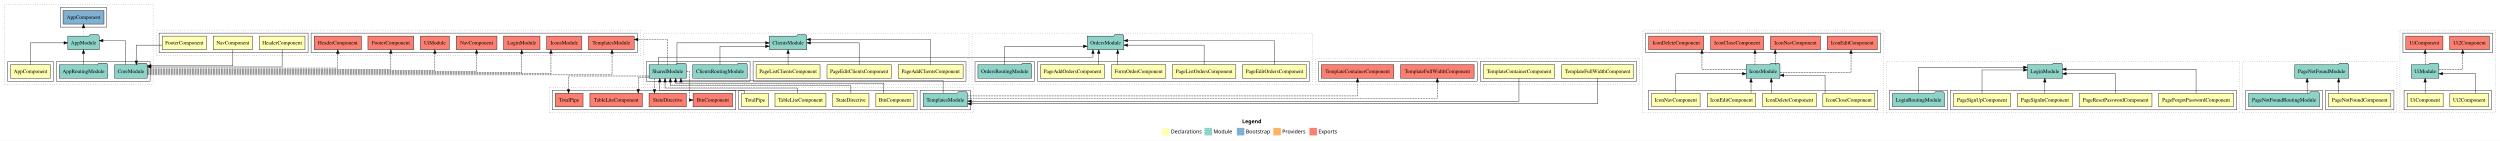
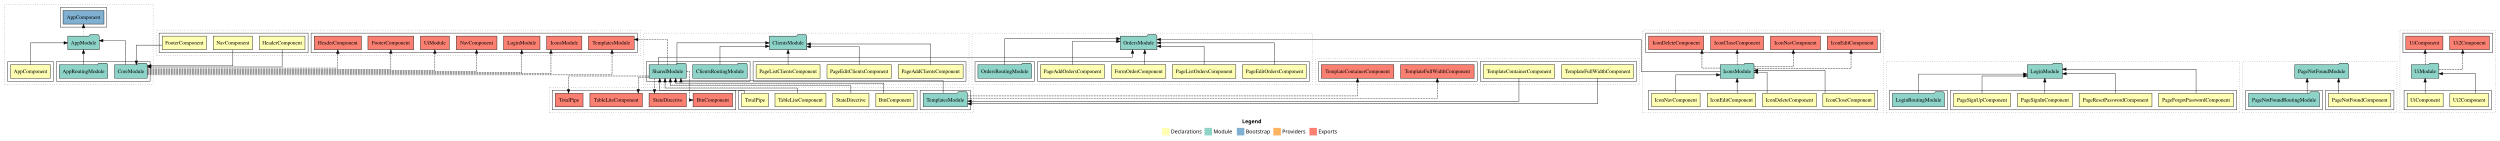
<svg xmlns="http://www.w3.org/2000/svg" width="6646pt" height="374pt" viewBox="0.00 0.00 6646.00 374.00">
  <g id="graph0" class="graph" transform="scale(1 1) rotate(0) translate(4 370)">
    <polygon fill="white" stroke="transparent" points="-4,4 -4,-370 6642,-370 6642,4 -4,4" />
    <text text-anchor="start" x="3298.01" y="-42.4" font-family="sans-serif" font-weight="bold" font-size="14.00">Legend</text>
    <polygon fill="#ffffb3" stroke="transparent" points="3085,-10 3085,-30 3105,-30 3105,-10 3085,-10" />
    <text text-anchor="start" x="3108.63" y="-15.4" font-family="sans-serif" font-size="14.00">  Declarations</text>
    <polygon fill="#8dd3c7" stroke="transparent" points="3198,-10 3198,-30 3218,-30 3218,-10 3198,-10" />
    <text text-anchor="start" x="3221.73" y="-15.4" font-family="sans-serif" font-size="14.00">  Module</text>
    <polygon fill="#80b1d3" stroke="transparent" points="3284,-10 3284,-30 3304,-30 3304,-10 3284,-10" />
    <text text-anchor="start" x="3307.78" y="-15.4" font-family="sans-serif" font-size="14.00">  Bootstrap</text>
    <polygon fill="#fdb462" stroke="transparent" points="3381,-10 3381,-30 3401,-30 3401,-10 3381,-10" />
    <text text-anchor="start" x="3404.67" y="-15.4" font-family="sans-serif" font-size="14.00">  Providers</text>
    <polygon fill="#fb8072" stroke="transparent" points="3477,-10 3477,-30 3497,-30 3497,-10 3477,-10" />
    <text text-anchor="start" x="3500.73" y="-15.4" font-family="sans-serif" font-size="14.00">  Exports</text>
    <g id="clust1" class="cluster">
      <polygon fill="none" stroke="black" stroke-dasharray="1,5" points="8,-146 8,-358 403,-358 403,-146 8,-146" />
    </g>
    <g id="clust2" class="cluster">
      <polygon fill="none" stroke="black" points="16,-154 16,-206 138,-206 138,-154 16,-154" />
    </g>
    <g id="clust4" class="cluster">
      <polygon fill="none" stroke="black" points="146,-154 146,-206 395,-206 395,-154 146,-154" />
    </g>
    <g id="clust6" class="cluster">
      <polygon fill="none" stroke="black" points="156,-298 156,-350 280,-350 280,-298 156,-298" />
    </g>
    <g id="clust14" class="cluster">
      <polygon fill="none" stroke="black" stroke-dasharray="1,5" points="1706,-146 1706,-282 2572,-282 2572,-146 1706,-146" />
    </g>
    <g id="clust15" class="cluster">
      <polygon fill="none" stroke="black" points="1998,-154 1998,-206 2564,-206 2564,-154 1998,-154" />
    </g>
    <g id="clust19" class="cluster">
      <polygon fill="none" stroke="black" points="1714,-154 1714,-206 1990,-206 1990,-154 1714,-154" />
    </g>
    <g id="clust29" class="cluster">
      <polygon fill="none" stroke="black" stroke-dasharray="1,5" points="411,-222 411,-290 1698,-290 1698,-222 411,-222" />
    </g>
    <g id="clust30" class="cluster">
      <polygon fill="none" stroke="black" points="419,-230 419,-282 815,-282 815,-230 419,-230" />
    </g>
    <g id="clust35" class="cluster">
      <polygon fill="none" stroke="black" points="823,-230 823,-282 1690,-282 1690,-230 823,-230" />
    </g>
    <g id="clust38" class="cluster">
      <polygon fill="none" stroke="black" stroke-dasharray="1,5" points="4363,-70 4363,-290 5003,-290 5003,-70 4363,-70" />
    </g>
    <g id="clust39" class="cluster">
      <polygon fill="none" stroke="black" points="4378,-78 4378,-130 4988,-130 4988,-78 4378,-78" />
    </g>
    <g id="clust45" class="cluster">
      <polygon fill="none" stroke="black" points="4371,-230 4371,-282 4995,-282 4995,-230 4371,-230" />
    </g>
    <g id="clust48" class="cluster">
      <polygon fill="none" stroke="black" stroke-dasharray="1,5" points="5011,-70 5011,-206 5950,-206 5950,-70 5011,-70" />
    </g>
    <g id="clust49" class="cluster">
      <polygon fill="none" stroke="black" points="5181,-78 5181,-130 5942,-130 5942,-78 5181,-78" />
    </g>
    <g id="clust54" class="cluster">
      <polygon fill="none" stroke="black" points="5019,-78 5019,-130 5173,-130 5173,-78 5019,-78" />
    </g>
    <g id="clust64" class="cluster">
      <polygon fill="none" stroke="black" stroke-dasharray="1,5" points="2580,-146 2580,-282 3485,-282 3485,-146 2580,-146" />
    </g>
    <g id="clust65" class="cluster">
      <polygon fill="none" stroke="black" points="2754,-154 2754,-206 3477,-206 3477,-154 2754,-154" />
    </g>
    <g id="clust70" class="cluster">
      <polygon fill="none" stroke="black" points="2588,-154 2588,-206 2746,-206 2746,-154 2588,-154" />
    </g>
    <g id="clust80" class="cluster">
      <polygon fill="none" stroke="black" stroke-dasharray="1,5" points="5958,-70 5958,-206 6368,-206 6368,-70 5958,-70" />
    </g>
    <g id="clust81" class="cluster">
      <polygon fill="none" stroke="black" points="6178,-78 6178,-130 6360,-130 6360,-78 6178,-78" />
    </g>
    <g id="clust83" class="cluster">
      <polygon fill="none" stroke="black" points="5966,-78 5966,-130 6170,-130 6170,-78 5966,-78" />
    </g>
    <g id="clust93" class="cluster">
      <polygon fill="none" stroke="black" stroke-dasharray="1,5" points="1456,-70 1456,-138 2584,-138 2584,-70 1456,-70" />
    </g>
    <g id="clust94" class="cluster">
      <polygon fill="none" stroke="black" points="1960,-78 1960,-130 2434,-130 2434,-78 1960,-78" />
    </g>
    <g id="clust99" class="cluster">
      <polygon fill="none" stroke="black" points="2442,-78 2442,-130 2576,-130 2576,-78 2442,-78" />
    </g>
    <g id="clust100" class="cluster">
      <polygon fill="none" stroke="black" points="1464,-78 1464,-130 1952,-130 1952,-78 1464,-78" />
    </g>
    <g id="clust103" class="cluster">
      <polygon fill="none" stroke="black" stroke-dasharray="1,5" points="3493,-146 3493,-214 4355,-214 4355,-146 3493,-146" />
    </g>
    <g id="clust104" class="cluster">
      <polygon fill="none" stroke="black" points="3931,-154 3931,-206 4347,-206 4347,-154 3931,-154" />
    </g>
    <g id="clust108" class="cluster">
      <polygon fill="none" stroke="black" points="3501,-154 3501,-206 3923,-206 3923,-154 3501,-154" />
    </g>
    <g id="clust111" class="cluster">
      <polygon fill="none" stroke="black" stroke-dasharray="1,5" points="6376,-70 6376,-290 6630,-290 6630,-70 6376,-70" />
    </g>
    <g id="clust112" class="cluster">
      <polygon fill="none" stroke="black" points="6387,-78 6387,-130 6619,-130 6619,-78 6387,-78" />
    </g>
    <g id="clust116" class="cluster">
      <polygon fill="none" stroke="black" points="6384,-230 6384,-282 6622,-282 6622,-230 6384,-230" />
    </g>
    <g id="node1" class="node">
      <polygon fill="#ffffb3" stroke="black" points="129.94,-198 24.06,-198 24.06,-162 129.94,-162 129.94,-198" />
      <text text-anchor="middle" x="77" y="-175.8" font-family="Times,serif" font-size="14.00">AppComponent</text>
    </g>
    <g id="node2" class="node">
      <polygon fill="#8dd3c7" stroke="black" points="259.66,-274 256.66,-278 235.66,-278 232.66,-274 176.34,-274 176.34,-238 259.66,-238 259.66,-274" />
      <text text-anchor="middle" x="218" y="-251.8" font-family="Times,serif" font-size="14.00">AppModule</text>
    </g>
    <g id="edge1" class="edge">
      <path fill="none" stroke="black" d="M77,-198.01C77,-220.49 77,-256 77,-256 77,-256 166.08,-256 166.08,-256" />
      <polygon fill="black" stroke="black" points="166.08,-259.5 176.08,-256 166.08,-252.5 166.08,-259.5" />
    </g>
    <g id="node5" class="node">
      <polygon fill="#80b1d3" stroke="black" points="272.44,-342 163.56,-342 163.56,-306 272.44,-306 272.44,-342" />
      <text text-anchor="middle" x="218" y="-319.8" font-family="Times,serif" font-size="14.00">AppComponent </text>
    </g>
    <g id="edge4" class="edge">
      <path fill="none" stroke="black" stroke-dasharray="1,5" d="M218,-274.22C218,-274.22 218,-295.73 218,-295.73" />
      <polygon fill="black" stroke="black" points="214.5,-295.73 218,-305.73 221.5,-295.73 214.5,-295.73" />
    </g>
    <g id="node3" class="node">
      <polygon fill="#8dd3c7" stroke="black" points="282.27,-198 279.27,-202 258.27,-202 255.27,-198 153.73,-198 153.73,-162 282.27,-162 282.27,-198" />
      <text text-anchor="middle" x="218" y="-175.8" font-family="Times,serif" font-size="14.00">AppRoutingModule</text>
    </g>
    <g id="edge2" class="edge">
      <path fill="none" stroke="black" d="M218,-198.01C218,-198.01 218,-227.85 218,-227.85" />
      <polygon fill="black" stroke="black" points="214.5,-227.85 218,-237.85 221.5,-227.85 214.5,-227.85" />
    </g>
    <g id="node4" class="node">
      <polygon fill="#8dd3c7" stroke="black" points="387.26,-198 384.26,-202 363.26,-202 360.26,-198 300.74,-198 300.74,-162 387.26,-162 387.26,-198" />
      <text text-anchor="middle" x="344" y="-175.8" font-family="Times,serif" font-size="14.00">CoreModule</text>
    </g>
    <g id="edge3" class="edge">
      <path fill="none" stroke="black" d="M329.54,-198.2C329.54,-222.36 329.54,-262 329.54,-262 329.54,-262 269.85,-262 269.85,-262" />
      <polygon fill="black" stroke="black" points="269.85,-258.5 259.85,-262 269.85,-265.5 269.85,-258.5" />
    </g>
    <g id="node15" class="node">
      <polygon fill="#fb8072" stroke="black" points="1095.88,-274 974.12,-274 974.12,-238 1095.88,-238 1095.88,-274" />
      <text text-anchor="middle" x="1035" y="-251.8" font-family="Times,serif" font-size="14.00">FooterComponent </text>
    </g>
    <g id="edge13" class="edge">
      <path fill="none" stroke="black" stroke-dasharray="5,2" d="M387.49,-186C539.07,-186 1035,-186 1035,-186 1035,-186 1035,-227.97 1035,-227.97" />
      <polygon fill="black" stroke="black" points="1031.5,-227.97 1035,-237.97 1038.5,-227.97 1031.5,-227.97" />
    </g>
    <g id="node16" class="node">
      <polygon fill="#fb8072" stroke="black" points="956.74,-274 831.26,-274 831.26,-238 956.74,-238 956.74,-274" />
      <text text-anchor="middle" x="894" y="-251.8" font-family="Times,serif" font-size="14.00">HeaderComponent </text>
    </g>
    <g id="edge14" class="edge">
      <path fill="none" stroke="black" stroke-dasharray="5,2" d="M387.62,-189C517.7,-189 894,-189 894,-189 894,-189 894,-227.69 894,-227.69" />
      <polygon fill="black" stroke="black" points="890.5,-227.69 894,-237.69 897.5,-227.69 890.5,-227.69" />
    </g>
    <g id="node17" class="node">
      <polygon fill="#fb8072" stroke="black" points="1542.87,-274 1449.13,-274 1449.13,-238 1542.87,-238 1542.87,-274" />
      <text text-anchor="middle" x="1496" y="-251.8" font-family="Times,serif" font-size="14.00">IconsModule </text>
    </g>
    <g id="edge15" class="edge">
      <path fill="none" stroke="black" stroke-dasharray="5,2" d="M387.43,-174C593.27,-174 1460.67,-174 1460.67,-174 1460.67,-174 1460.67,-227.8 1460.67,-227.8" />
      <polygon fill="black" stroke="black" points="1457.17,-227.8 1460.67,-237.8 1464.17,-227.8 1457.17,-227.8" />
    </g>
    <g id="node18" class="node">
      <polygon fill="#fb8072" stroke="black" points="1431.49,-274 1334.51,-274 1334.51,-238 1431.49,-238 1431.49,-274" />
      <text text-anchor="middle" x="1383" y="-251.8" font-family="Times,serif" font-size="14.00">LoginModule </text>
    </g>
    <g id="edge16" class="edge">
      <path fill="none" stroke="black" stroke-dasharray="5,2" d="M387.32,-177C583.96,-177 1383,-177 1383,-177 1383,-177 1383,-227.68 1383,-227.68" />
      <polygon fill="black" stroke="black" points="1379.5,-227.68 1383,-237.68 1386.5,-227.68 1379.5,-227.68" />
    </g>
    <g id="node19" class="node">
      <polygon fill="#fb8072" stroke="black" points="1317.15,-274 1208.85,-274 1208.85,-238 1317.15,-238 1317.15,-274" />
      <text text-anchor="middle" x="1263" y="-251.8" font-family="Times,serif" font-size="14.00">NavComponent </text>
    </g>
    <g id="edge17" class="edge">
      <path fill="none" stroke="black" stroke-dasharray="5,2" d="M387.4,-180C569.56,-180 1263,-180 1263,-180 1263,-180 1263,-227.99 1263,-227.99" />
      <polygon fill="black" stroke="black" points="1259.5,-227.99 1263,-237.99 1266.5,-227.99 1259.5,-227.99" />
    </g>
    <g id="node20" class="node">
      <polygon fill="#fb8072" stroke="black" points="1681.86,-274 1560.14,-274 1560.14,-238 1681.86,-238 1681.86,-274" />
      <text text-anchor="middle" x="1621" y="-251.8" font-family="Times,serif" font-size="14.00">TemplatesModule </text>
    </g>
    <g id="edge18" class="edge">
      <path fill="none" stroke="black" stroke-dasharray="5,2" d="M387.29,-171C610.71,-171 1623.03,-171 1623.03,-171 1623.03,-171 1623.03,-227.97 1623.03,-227.97" />
      <polygon fill="black" stroke="black" points="1619.53,-227.97 1623.03,-237.97 1626.53,-227.97 1619.53,-227.97" />
    </g>
    <g id="node21" class="node">
      <polygon fill="#fb8072" stroke="black" points="1190.55,-274 1113.45,-274 1113.45,-238 1190.55,-238 1190.55,-274" />
      <text text-anchor="middle" x="1152" y="-251.8" font-family="Times,serif" font-size="14.00">UiModule </text>
    </g>
    <g id="edge19" class="edge">
      <path fill="none" stroke="black" stroke-dasharray="5,2" d="M387.44,-183C555.27,-183 1152,-183 1152,-183 1152,-183 1152,-227.96 1152,-227.96" />
      <polygon fill="black" stroke="black" points="1148.5,-227.96 1152,-237.96 1155.5,-227.96 1148.5,-227.96" />
    </g>
    <g id="node6" class="node">
      <polygon fill="#ffffb3" stroke="black" points="2556.32,-198 2383.68,-198 2383.68,-162 2556.32,-162 2556.32,-198" />
      <text text-anchor="middle" x="2470" y="-175.8" font-family="Times,serif" font-size="14.00">PageAddClientsComponent</text>
    </g>
    <g id="node9" class="node">
      <polygon fill="#8dd3c7" stroke="black" points="2140.72,-274 2137.72,-278 2116.72,-278 2113.72,-274 2041.28,-274 2041.28,-238 2140.72,-238 2140.72,-274" />
      <text text-anchor="middle" x="2091" y="-251.8" font-family="Times,serif" font-size="14.00">ClientsModule</text>
    </g>
    <g id="edge5" class="edge">
-       <path fill="none" stroke="black" d="M2470,-198.03C2470,-222.98 2470,-265 2470,-265 2470,-265 2150.94,-265 2150.94,-265" />
-       <polygon fill="black" stroke="black" points="2150.94,-261.5 2140.94,-265 2150.94,-268.5 2150.94,-261.5" />
+       <path fill="none" stroke="black" d="M2470,-198.04C2470,-219.66 2470,-253 2470,-253 2470,-253 2150.94,-253 2150.94,-253" />
+       <polygon fill="black" stroke="black" points="2150.94,-249.5 2140.94,-253 2150.94,-256.5 2150.94,-249.5" />
    </g>
    <g id="node7" class="node">
      <polygon fill="#ffffb3" stroke="black" points="2365.55,-198 2194.45,-198 2194.45,-162 2365.55,-162 2365.55,-198" />
      <text text-anchor="middle" x="2280" y="-175.8" font-family="Times,serif" font-size="14.00">PageEditClientsComponent</text>
    </g>
    <g id="edge6" class="edge">
-       <path fill="none" stroke="black" d="M2280,-198.01C2280,-220.49 2280,-256 2280,-256 2280,-256 2150.66,-256 2150.66,-256" />
-       <polygon fill="black" stroke="black" points="2150.66,-252.5 2140.66,-256 2150.66,-259.5 2150.66,-252.5" />
+       <path fill="none" stroke="black" d="M2280,-198.03C2280,-217.58 2280,-246 2280,-246 2280,-246 2150.66,-246 2150.66,-246" />
+       <polygon fill="black" stroke="black" points="2150.66,-242.5 2140.66,-246 2150.66,-249.5 2150.66,-242.5" />
    </g>
    <g id="node8" class="node">
      <polygon fill="#ffffb3" stroke="black" points="2175.99,-198 2006.01,-198 2006.01,-162 2175.99,-162 2175.99,-198" />
      <text text-anchor="middle" x="2091" y="-175.8" font-family="Times,serif" font-size="14.00">PageListClientsComponent</text>
    </g>
    <g id="edge7" class="edge">
      <path fill="none" stroke="black" d="M2091,-198.01C2091,-198.01 2091,-227.85 2091,-227.85" />
      <polygon fill="black" stroke="black" points="2087.5,-227.85 2091,-237.85 2094.5,-227.85 2087.5,-227.85" />
    </g>
    <g id="node10" class="node">
      <polygon fill="#8dd3c7" stroke="black" points="1982.34,-198 1979.34,-202 1958.34,-202 1955.34,-198 1837.66,-198 1837.66,-162 1982.34,-162 1982.34,-198" />
      <text text-anchor="middle" x="1910" y="-175.8" font-family="Times,serif" font-size="14.00">ClientsRoutingModule</text>
    </g>
    <g id="edge8" class="edge">
      <path fill="none" stroke="black" d="M1910,-198.31C1910,-218.15 1910,-247 1910,-247 1910,-247 2031.06,-247 2031.06,-247" />
      <polygon fill="black" stroke="black" points="2031.06,-250.5 2041.06,-247 2031.06,-243.5 2031.06,-250.5" />
    </g>
    <g id="node11" class="node">
      <polygon fill="#8dd3c7" stroke="black" points="1820.42,-198 1817.42,-202 1796.42,-202 1793.42,-198 1721.58,-198 1721.58,-162 1820.42,-162 1820.42,-198" />
      <text text-anchor="middle" x="1771" y="-175.8" font-family="Times,serif" font-size="14.00">SharedModule</text>
    </g>
    <g id="edge9" class="edge">
      <path fill="none" stroke="black" d="M1795.61,-198.01C1795.61,-220.49 1795.61,-256 1795.61,-256 1795.61,-256 2031.22,-256 2031.22,-256" />
      <polygon fill="black" stroke="black" points="2031.22,-259.5 2041.22,-256 2031.22,-252.5 2031.22,-259.5" />
    </g>
-     <g id="edge49" class="edge">
+     <g id="edge50" class="edge">
      <path fill="none" stroke="black" stroke-dasharray="5,2" d="M1771,-198.03C1771,-222.98 1771,-265 1771,-265 1771,-265 1692.01,-265 1692.01,-265" />
      <polygon fill="black" stroke="black" points="1692.01,-261.5 1682.01,-265 1692.01,-268.5 1692.01,-261.5" />
    </g>
    <g id="node41" class="node">
-       <polygon fill="#8dd3c7" stroke="black" points="2983.64,-274 2980.64,-278 2959.64,-278 2956.64,-274 2886.36,-274 2886.36,-238 2983.64,-238 2983.64,-274" />
-       <text text-anchor="middle" x="2935" y="-251.8" font-family="Times,serif" font-size="14.00">OrdersModule</text>
-     </g>
-     <g id="edge38" class="edge">
-       <path fill="none" stroke="black" d="M1746.39,-198.11C1746.39,-207.9 1746.39,-218 1746.39,-218 1746.39,-218 2901.58,-218 2901.58,-218 2901.58,-218 2901.58,-227.89 2901.58,-227.89" />
-       <polygon fill="black" stroke="black" points="2898.08,-227.89 2901.58,-237.89 2905.08,-227.89 2898.08,-227.89" />
+       <polygon fill="#8dd3c7" stroke="black" points="3071.64,-274 3068.64,-278 3047.64,-278 3044.64,-274 2974.36,-274 2974.36,-238 3071.64,-238 3071.64,-274" />
+       <text text-anchor="middle" x="3023" y="-251.8" font-family="Times,serif" font-size="14.00">OrdersModule</text>
+     </g>
+     <g id="edge39" class="edge">
+       <path fill="none" stroke="black" d="M1746.39,-198.11C1746.39,-207.9 1746.39,-218 1746.39,-218 1746.39,-218 3006.73,-218 3006.73,-218 3006.73,-218 3006.73,-227.89 3006.73,-227.89" />
+       <polygon fill="black" stroke="black" points="3003.23,-227.89 3006.73,-237.89 3010.23,-227.89 3003.23,-227.89" />
    </g>
    <g id="node51" class="node">
      <polygon fill="#fb8072" stroke="black" points="1943.56,-122 1838.44,-122 1838.44,-86 1943.56,-86 1943.56,-122" />
      <text text-anchor="middle" x="1891" y="-99.8" font-family="Times,serif" font-size="14.00">BtnComponent </text>
    </g>
-     <g id="edge46" class="edge">
+     <g id="edge47" class="edge">
      <path fill="none" stroke="black" stroke-dasharray="5,2" d="M1820.71,-180C1825.89,-180 1829.31,-180 1829.31,-180 1829.31,-180 1829.31,-104 1829.31,-104 1829.31,-104 1830.22,-104 1830.22,-104" />
      <polygon fill="black" stroke="black" points="1828.41,-107.5 1838.41,-104 1828.41,-100.5 1828.41,-107.5" />
    </g>
    <g id="node52" class="node">
      <polygon fill="#fb8072" stroke="black" points="1820.58,-122 1721.42,-122 1721.42,-86 1820.58,-86 1820.58,-122" />
      <text text-anchor="middle" x="1771" y="-99.8" font-family="Times,serif" font-size="14.00">StateDirective </text>
    </g>
-     <g id="edge47" class="edge">
+     <g id="edge48" class="edge">
      <path fill="none" stroke="black" stroke-dasharray="5,2" d="M1735.85,-161.99C1735.85,-161.99 1735.85,-132.15 1735.85,-132.15" />
      <polygon fill="black" stroke="black" points="1739.35,-132.15 1735.85,-122.15 1732.35,-132.15 1739.35,-132.15" />
    </g>
    <g id="node53" class="node">
      <polygon fill="#fb8072" stroke="black" points="1703.75,-122 1564.25,-122 1564.25,-86 1703.75,-86 1703.75,-122" />
      <text text-anchor="middle" x="1634" y="-99.8" font-family="Times,serif" font-size="14.00">TableLiteComponent </text>
    </g>
-     <g id="edge48" class="edge">
+     <g id="edge49" class="edge">
      <path fill="none" stroke="black" stroke-dasharray="5,2" d="M1721.38,-165C1705.83,-165 1692.65,-165 1692.65,-165 1692.65,-165 1692.65,-132.3 1692.65,-132.3" />
      <polygon fill="black" stroke="black" points="1696.15,-132.3 1692.65,-122.3 1689.15,-132.3 1696.15,-132.3" />
    </g>
    <g id="node54" class="node">
      <polygon fill="#fb8072" stroke="black" points="1545.94,-122 1472.06,-122 1472.06,-86 1545.94,-86 1545.94,-122" />
      <text text-anchor="middle" x="1509" y="-99.8" font-family="Times,serif" font-size="14.00">TotalPipe </text>
    </g>
-     <g id="edge50" class="edge">
+     <g id="edge51" class="edge">
      <path fill="none" stroke="black" stroke-dasharray="5,2" d="M1721.72,-168C1645.41,-168 1507.36,-168 1507.36,-168 1507.36,-168 1507.36,-132.17 1507.36,-132.17" />
      <polygon fill="black" stroke="black" points="1510.86,-132.17 1507.36,-122.17 1503.86,-132.17 1510.86,-132.17" />
    </g>
    <g id="node12" class="node">
      <polygon fill="#ffffb3" stroke="black" points="544.88,-274 427.12,-274 427.12,-238 544.88,-238 544.88,-274" />
      <text text-anchor="middle" x="486" y="-251.8" font-family="Times,serif" font-size="14.00">FooterComponent</text>
    </g>
    <g id="edge10" class="edge">
      <path fill="none" stroke="black" d="M427.08,-250C393.67,-250 358.46,-250 358.46,-250 358.46,-250 358.46,-208.03 358.46,-208.03" />
      <polygon fill="black" stroke="black" points="361.96,-208.03 358.46,-198.03 354.96,-208.03 361.96,-208.03" />
    </g>
    <g id="node13" class="node">
      <polygon fill="#ffffb3" stroke="black" points="806.74,-274 685.26,-274 685.26,-238 806.74,-238 806.74,-274" />
      <text text-anchor="middle" x="746" y="-251.8" font-family="Times,serif" font-size="14.00">HeaderComponent</text>
    </g>
    <g id="edge11" class="edge">
      <path fill="none" stroke="black" d="M746,-237.83C746,-218.91 746,-192 746,-192 746,-192 397.4,-192 397.4,-192" />
      <polygon fill="black" stroke="black" points="397.4,-188.5 387.4,-192 397.4,-195.5 397.4,-188.5" />
    </g>
    <g id="node14" class="node">
      <polygon fill="#ffffb3" stroke="black" points="667.15,-274 562.85,-274 562.85,-238 667.15,-238 667.15,-274" />
      <text text-anchor="middle" x="615" y="-251.8" font-family="Times,serif" font-size="14.00">NavComponent</text>
    </g>
    <g id="edge12" class="edge">
      <path fill="none" stroke="black" d="M615,-237.7C615,-219.73 615,-195 615,-195 615,-195 397.54,-195 397.54,-195" />
      <polygon fill="black" stroke="black" points="397.54,-191.5 387.54,-195 397.54,-198.5 397.54,-191.5" />
    </g>
    <g id="node22" class="node">
      <polygon fill="#ffffb3" stroke="black" points="4980.09,-122 4841.91,-122 4841.91,-86 4980.09,-86 4980.09,-122" />
      <text text-anchor="middle" x="4911" y="-99.8" font-family="Times,serif" font-size="14.00">IconCloseComponent</text>
    </g>
    <g id="node26" class="node">
-       <polygon fill="#8dd3c7" stroke="black" points="4727.87,-198 4724.87,-202 4703.87,-202 4700.87,-198 4638.13,-198 4638.13,-162 4727.87,-162 4727.87,-198" />
-       <text text-anchor="middle" x="4683" y="-175.8" font-family="Times,serif" font-size="14.00">IconsModule</text>
+       <polygon fill="#8dd3c7" stroke="black" points="4658.87,-198 4655.87,-202 4634.87,-202 4631.87,-198 4569.13,-198 4569.13,-162 4658.87,-162 4658.87,-198" />
+       <text text-anchor="middle" x="4614" y="-175.8" font-family="Times,serif" font-size="14.00">IconsModule</text>
    </g>
    <g id="edge20" class="edge">
-       <path fill="none" stroke="black" d="M4847.72,-122.03C4847.72,-141.58 4847.72,-170 4847.72,-170 4847.72,-170 4738.01,-170 4738.01,-170" />
-       <polygon fill="black" stroke="black" points="4738.01,-166.5 4728.01,-170 4738.01,-173.5 4738.01,-166.5" />
+       <path fill="none" stroke="black" d="M4847.72,-122.32C4847.72,-145.66 4847.72,-183 4847.72,-183 4847.72,-183 4669.06,-183 4669.06,-183" />
+       <polygon fill="black" stroke="black" points="4669.06,-179.5 4659.06,-183 4669.06,-186.5 4669.06,-179.5" />
    </g>
    <g id="node23" class="node">
      <polygon fill="#ffffb3" stroke="black" points="4824.24,-122 4681.76,-122 4681.76,-86 4824.24,-86 4824.24,-122" />
      <text text-anchor="middle" x="4753" y="-99.8" font-family="Times,serif" font-size="14.00">IconDeleteComponent</text>
    </g>
    <g id="edge21" class="edge">
-       <path fill="none" stroke="black" d="M4704.78,-122.01C4704.78,-122.01 4704.78,-151.85 4704.78,-151.85" />
-       <polygon fill="black" stroke="black" points="4701.28,-151.85 4704.78,-161.85 4708.28,-151.85 4701.28,-151.85" />
+       <path fill="none" stroke="black" d="M4693.64,-122.29C4693.64,-144.21 4693.64,-178 4693.64,-178 4693.64,-178 4668.94,-178 4668.94,-178" />
+       <polygon fill="black" stroke="black" points="4668.94,-174.5 4658.94,-178 4668.94,-181.5 4668.94,-174.5" />
    </g>
    <g id="node24" class="node">
      <polygon fill="#ffffb3" stroke="black" points="4663.54,-122 4534.46,-122 4534.46,-86 4663.54,-86 4663.54,-122" />
      <text text-anchor="middle" x="4599" y="-99.8" font-family="Times,serif" font-size="14.00">IconEditComponent</text>
    </g>
    <g id="edge22" class="edge">
-       <path fill="none" stroke="black" d="M4650.92,-122.01C4650.92,-122.01 4650.92,-151.85 4650.92,-151.85" />
-       <polygon fill="black" stroke="black" points="4647.42,-151.85 4650.92,-161.85 4654.42,-151.85 4647.42,-151.85" />
+       <path fill="none" stroke="black" d="M4614,-122.01C4614,-122.01 4614,-151.85 4614,-151.85" />
+       <polygon fill="black" stroke="black" points="4610.5,-151.85 4614,-161.85 4617.5,-151.85 4610.5,-151.85" />
    </g>
    <g id="node25" class="node">
      <polygon fill="#ffffb3" stroke="black" points="4515.53,-122 4386.47,-122 4386.47,-86 4515.53,-86 4515.53,-122" />
      <text text-anchor="middle" x="4451" y="-99.8" font-family="Times,serif" font-size="14.00">IconNavComponent</text>
    </g>
    <g id="edge23" class="edge">
-       <path fill="none" stroke="black" d="M4451,-122.03C4451,-142.77 4451,-174 4451,-174 4451,-174 4627.99,-174 4627.99,-174" />
-       <polygon fill="black" stroke="black" points="4627.99,-177.5 4637.99,-174 4627.99,-170.5 4627.99,-177.5" />
+       <path fill="none" stroke="black" d="M4451,-122.31C4451,-142.15 4451,-171 4451,-171 4451,-171 4559.03,-171 4559.03,-171" />
+       <polygon fill="black" stroke="black" points="4559.03,-174.5 4569.03,-171 4559.03,-167.5 4559.03,-174.5" />
    </g>
    <g id="node27" class="node">
      <polygon fill="#fb8072" stroke="black" points="4684.59,-274 4543.41,-274 4543.41,-238 4684.59,-238 4684.59,-274" />
      <text text-anchor="middle" x="4614" y="-251.8" font-family="Times,serif" font-size="14.00">IconCloseComponent </text>
    </g>
    <g id="edge24" class="edge">
-       <path fill="none" stroke="black" stroke-dasharray="5,2" d="M4661.43,-198.01C4661.43,-198.01 4661.43,-227.85 4661.43,-227.85" />
-       <polygon fill="black" stroke="black" points="4657.93,-227.85 4661.43,-237.85 4664.93,-227.85 4657.93,-227.85" />
+       <path fill="none" stroke="black" stroke-dasharray="5,2" d="M4614,-198.01C4614,-198.01 4614,-227.85 4614,-227.85" />
+       <polygon fill="black" stroke="black" points="4610.5,-227.85 4614,-237.85 4617.5,-227.85 4610.5,-227.85" />
    </g>
    <g id="node28" class="node">
      <polygon fill="#fb8072" stroke="black" points="4525.24,-274 4378.76,-274 4378.76,-238 4525.24,-238 4525.24,-274" />
      <text text-anchor="middle" x="4452" y="-251.8" font-family="Times,serif" font-size="14.00">IconDeleteComponent </text>
    </g>
    <g id="edge25" class="edge">
-       <path fill="none" stroke="black" stroke-dasharray="5,2" d="M4637.72,-186C4589.62,-186 4520.44,-186 4520.44,-186 4520.44,-186 4520.44,-227.97 4520.44,-227.97" />
-       <polygon fill="black" stroke="black" points="4516.94,-227.97 4520.44,-237.97 4523.94,-227.97 4516.94,-227.97" />
+       <path fill="none" stroke="black" stroke-dasharray="5,2" d="M4568.87,-189C4544.94,-189 4520.44,-189 4520.44,-189 4520.44,-189 4520.44,-227.69 4520.44,-227.69" />
+       <polygon fill="black" stroke="black" points="4516.94,-227.69 4520.44,-237.69 4523.94,-227.69 4516.94,-227.69" />
    </g>
    <g id="node29" class="node">
      <polygon fill="#fb8072" stroke="black" points="4986.54,-274 4853.46,-274 4853.46,-238 4986.54,-238 4986.54,-274" />
      <text text-anchor="middle" x="4920" y="-251.8" font-family="Times,serif" font-size="14.00">IconEditComponent </text>
    </g>
    <g id="edge26" class="edge">
-       <path fill="none" stroke="black" stroke-dasharray="5,2" d="M4728.07,-177C4796,-177 4916.76,-177 4916.76,-177 4916.76,-177 4916.76,-227.68 4916.76,-227.68" />
-       <polygon fill="black" stroke="black" points="4913.26,-227.68 4916.76,-237.68 4920.26,-227.68 4913.26,-227.68" />
+       <path fill="none" stroke="black" stroke-dasharray="5,2" d="M4659,-188C4743.34,-188 4916.76,-188 4916.76,-188 4916.76,-188 4916.76,-227.78 4916.76,-227.78" />
+       <polygon fill="black" stroke="black" points="4913.26,-227.78 4916.76,-237.78 4920.26,-227.78 4913.26,-227.78" />
    </g>
    <g id="node30" class="node">
      <polygon fill="#fb8072" stroke="black" points="4835.53,-274 4702.47,-274 4702.47,-238 4835.53,-238 4835.53,-274" />
      <text text-anchor="middle" x="4769" y="-251.8" font-family="Times,serif" font-size="14.00">IconNavComponent </text>
    </g>
    <g id="edge27" class="edge">
-       <path fill="none" stroke="black" stroke-dasharray="5,2" d="M4715.21,-198.01C4715.21,-198.01 4715.21,-227.85 4715.21,-227.85" />
-       <polygon fill="black" stroke="black" points="4711.71,-227.85 4715.21,-237.85 4718.71,-227.85 4711.71,-227.85" />
+       <path fill="none" stroke="black" stroke-dasharray="5,2" d="M4659.24,-193C4703.22,-193 4763.43,-193 4763.43,-193 4763.43,-193 4763.43,-227.78 4763.43,-227.78" />
+       <polygon fill="black" stroke="black" points="4759.93,-227.78 4763.43,-237.78 4766.93,-227.78 4759.93,-227.78" />
+     </g>
+     <g id="edge37" class="edge">
+       <path fill="none" stroke="black" d="M4568.98,-180C4495.74,-180 4358.88,-180 4358.88,-180 4358.88,-180 4358.88,-265 4358.88,-265 4358.88,-265 3081.73,-265 3081.73,-265" />
+       <polygon fill="black" stroke="black" points="3081.73,-261.5 3071.73,-265 3081.73,-268.5 3081.73,-261.5" />
    </g>
    <g id="node31" class="node">
      <polygon fill="#ffffb3" stroke="black" points="5933.53,-122 5734.47,-122 5734.47,-86 5933.53,-86 5933.53,-122" />
      <text text-anchor="middle" x="5834" y="-99.8" font-family="Times,serif" font-size="14.00">PageForgotPasswordComponent</text>
    </g>
    <g id="node35" class="node">
      <polygon fill="#8dd3c7" stroke="black" points="5478.49,-198 5475.49,-202 5454.49,-202 5451.49,-198 5385.51,-198 5385.51,-162 5478.49,-162 5478.49,-198" />
      <text text-anchor="middle" x="5432" y="-175.8" font-family="Times,serif" font-size="14.00">LoginModule</text>
    </g>
    <g id="edge28" class="edge">
      <path fill="none" stroke="black" d="M5834,-122.2C5834,-146.36 5834,-186 5834,-186 5834,-186 5488.51,-186 5488.51,-186" />
      <polygon fill="black" stroke="black" points="5488.51,-182.5 5478.51,-186 5488.51,-189.5 5488.51,-182.5" />
    </g>
    <g id="node32" class="node">
      <polygon fill="#ffffb3" stroke="black" points="5716.8,-122 5523.2,-122 5523.2,-86 5716.8,-86 5716.8,-122" />
      <text text-anchor="middle" x="5620" y="-99.8" font-family="Times,serif" font-size="14.00">PageResetPasswordComponent</text>
    </g>
    <g id="edge29" class="edge">
      <path fill="none" stroke="black" d="M5620,-122.03C5620,-142.77 5620,-174 5620,-174 5620,-174 5488.96,-174 5488.96,-174" />
      <polygon fill="black" stroke="black" points="5488.96,-170.5 5478.96,-174 5488.96,-177.5 5488.96,-170.5" />
    </g>
    <g id="node33" class="node">
      <polygon fill="#ffffb3" stroke="black" points="5504.88,-122 5359.12,-122 5359.12,-86 5504.88,-86 5504.88,-122" />
      <text text-anchor="middle" x="5432" y="-99.8" font-family="Times,serif" font-size="14.00">PageSignInComponent</text>
    </g>
    <g id="edge30" class="edge">
      <path fill="none" stroke="black" d="M5432,-122.01C5432,-122.01 5432,-151.85 5432,-151.85" />
      <polygon fill="black" stroke="black" points="5428.5,-151.85 5432,-161.85 5435.5,-151.85 5428.5,-151.85" />
    </g>
    <g id="node34" class="node">
      <polygon fill="#ffffb3" stroke="black" points="5340.82,-122 5189.18,-122 5189.18,-86 5340.82,-86 5340.82,-122" />
      <text text-anchor="middle" x="5265" y="-99.8" font-family="Times,serif" font-size="14.00">PageSignUpComponent</text>
    </g>
    <g id="edge31" class="edge">
-       <path fill="none" stroke="black" d="M5265,-122.15C5265,-145.76 5265,-184 5265,-184 5265,-184 5375.48,-184 5375.48,-184" />
-       <polygon fill="black" stroke="black" points="5375.48,-187.5 5385.48,-184 5375.48,-180.5 5375.48,-187.5" />
+       <path fill="none" stroke="black" d="M5265,-122.17C5265,-141.09 5265,-168 5265,-168 5265,-168 5375.48,-168 5375.48,-168" />
+       <polygon fill="black" stroke="black" points="5375.48,-171.5 5385.48,-168 5375.48,-164.5 5375.48,-171.5" />
    </g>
    <g id="node36" class="node">
      <polygon fill="#8dd3c7" stroke="black" points="5165.11,-122 5162.11,-126 5141.11,-126 5138.11,-122 5026.89,-122 5026.89,-86 5165.11,-86 5165.11,-122" />
      <text text-anchor="middle" x="5096" y="-99.8" font-family="Times,serif" font-size="14.00">LoginRoutingModule</text>
    </g>
    <g id="edge32" class="edge">
-       <path fill="none" stroke="black" d="M5096,-122.03C5096,-147.51 5096,-191 5096,-191 5096,-191 5375.28,-191 5375.28,-191" />
-       <polygon fill="black" stroke="black" points="5375.28,-194.5 5385.28,-191 5375.28,-187.5 5375.28,-194.5" />
+       <path fill="none" stroke="black" d="M5096,-122.13C5096,-142.57 5096,-173 5096,-173 5096,-173 5375.28,-173 5375.28,-173" />
+       <polygon fill="black" stroke="black" points="5375.28,-176.5 5385.28,-173 5375.28,-169.5 5375.28,-176.5" />
    </g>
    <g id="node37" class="node">
      <polygon fill="#ffffb3" stroke="black" points="3095.31,-198 2950.69,-198 2950.69,-162 3095.31,-162 3095.31,-198" />
      <text text-anchor="middle" x="3023" y="-175.8" font-family="Times,serif" font-size="14.00">FormOrderComponent</text>
    </g>
    <g id="edge33" class="edge">
-       <path fill="none" stroke="black" d="M2967.33,-198.01C2967.33,-198.01 2967.33,-227.85 2967.33,-227.85" />
-       <polygon fill="black" stroke="black" points="2963.83,-227.85 2967.33,-237.85 2970.83,-227.85 2963.83,-227.85" />
+       <path fill="none" stroke="black" d="M3039.27,-198.01C3039.27,-198.01 3039.27,-227.85 3039.27,-227.85" />
+       <polygon fill="black" stroke="black" points="3035.77,-227.85 3039.27,-237.85 3042.77,-227.85 3035.77,-227.85" />
    </g>
    <g id="node38" class="node">
      <polygon fill="#ffffb3" stroke="black" points="2932.24,-198 2761.76,-198 2761.76,-162 2932.24,-162 2932.24,-198" />
      <text text-anchor="middle" x="2847" y="-175.8" font-family="Times,serif" font-size="14.00">PageAddOrdersComponent</text>
    </g>
    <g id="edge34" class="edge">
-       <path fill="none" stroke="black" d="M2916.97,-198.01C2916.97,-198.01 2916.97,-227.85 2916.97,-227.85" />
-       <polygon fill="black" stroke="black" points="2913.47,-227.85 2916.97,-237.85 2920.47,-227.85 2913.47,-227.85" />
+       <path fill="none" stroke="black" d="M2847,-198.15C2847,-221.76 2847,-260 2847,-260 2847,-260 2963.97,-260 2963.97,-260" />
+       <polygon fill="black" stroke="black" points="2963.97,-263.5 2973.97,-260 2963.97,-256.5 2963.97,-263.5" />
    </g>
    <g id="node39" class="node">
      <polygon fill="#ffffb3" stroke="black" points="3468.97,-198 3299.03,-198 3299.03,-162 3468.97,-162 3468.97,-198" />
      <text text-anchor="middle" x="3384" y="-175.8" font-family="Times,serif" font-size="14.00">PageEditOrdersComponent</text>
    </g>
    <g id="edge35" class="edge">
-       <path fill="none" stroke="black" d="M3384,-198.2C3384,-222.36 3384,-262 3384,-262 3384,-262 2993.91,-262 2993.91,-262" />
-       <polygon fill="black" stroke="black" points="2993.91,-258.5 2983.91,-262 2993.91,-265.5 2993.91,-258.5" />
+       <path fill="none" stroke="black" d="M3384,-198.01C3384,-220.49 3384,-256 3384,-256 3384,-256 3081.69,-256 3081.69,-256" />
+       <polygon fill="black" stroke="black" points="3081.69,-252.5 3071.69,-256 3081.69,-259.5 3081.69,-252.5" />
    </g>
    <g id="node40" class="node">
      <polygon fill="#ffffb3" stroke="black" points="3281.41,-198 3112.59,-198 3112.59,-162 3281.41,-162 3281.41,-198" />
      <text text-anchor="middle" x="3197" y="-175.8" font-family="Times,serif" font-size="14.00">PageListOrdersComponent</text>
    </g>
    <g id="edge36" class="edge">
-       <path fill="none" stroke="black" d="M3197,-198.03C3197,-218.77 3197,-250 3197,-250 3197,-250 2993.67,-250 2993.67,-250" />
-       <polygon fill="black" stroke="black" points="2993.67,-246.5 2983.67,-250 2993.67,-253.5 2993.67,-246.5" />
+       <path fill="none" stroke="black" d="M3197,-198.31C3197,-218.15 3197,-247 3197,-247 3197,-247 3081.93,-247 3081.93,-247" />
+       <polygon fill="black" stroke="black" points="3081.93,-243.5 3071.93,-247 3081.93,-250.5 3081.93,-243.5" />
    </g>
    <g id="node42" class="node">
      <polygon fill="#8dd3c7" stroke="black" points="2738.25,-198 2735.25,-202 2714.25,-202 2711.25,-198 2595.75,-198 2595.75,-162 2738.25,-162 2738.25,-198" />
      <text text-anchor="middle" x="2667" y="-175.8" font-family="Times,serif" font-size="14.00">OrdersRoutingModule</text>
    </g>
-     <g id="edge37" class="edge">
-       <path fill="none" stroke="black" d="M2667,-198.31C2667,-218.15 2667,-247 2667,-247 2667,-247 2876.16,-247 2876.16,-247" />
-       <polygon fill="black" stroke="black" points="2876.16,-250.5 2886.16,-247 2876.16,-243.5 2876.16,-250.5" />
+     <g id="edge38" class="edge">
+       <path fill="none" stroke="black" d="M2667,-198.03C2667,-223.51 2667,-267 2667,-267 2667,-267 2964.25,-267 2964.25,-267" />
+       <polygon fill="black" stroke="black" points="2964.25,-270.5 2974.25,-267 2964.25,-263.5 2964.25,-270.5" />
    </g>
    <g id="node43" class="node">
      <polygon fill="#ffffb3" stroke="black" points="6351.82,-122 6186.18,-122 6186.18,-86 6351.82,-86 6351.82,-122" />
      <text text-anchor="middle" x="6269" y="-99.8" font-family="Times,serif" font-size="14.00">PageNotFoundComponent</text>
    </g>
    <g id="node44" class="node">
      <polygon fill="#8dd3c7" stroke="black" points="6239.54,-198 6236.54,-202 6215.54,-202 6212.54,-198 6096.46,-198 6096.46,-162 6239.54,-162 6239.54,-198" />
      <text text-anchor="middle" x="6168" y="-175.8" font-family="Times,serif" font-size="14.00">PageNotFoundModule</text>
    </g>
-     <g id="edge39" class="edge">
+     <g id="edge40" class="edge">
      <path fill="none" stroke="black" d="M6213.05,-122.01C6213.05,-122.01 6213.05,-151.85 6213.05,-151.85" />
      <polygon fill="black" stroke="black" points="6209.55,-151.85 6213.05,-161.85 6216.55,-151.85 6209.55,-151.85" />
    </g>
    <g id="node45" class="node">
      <polygon fill="#8dd3c7" stroke="black" points="6162.16,-122 6159.16,-126 6138.16,-126 6135.16,-122 5973.84,-122 5973.84,-86 6162.16,-86 6162.16,-122" />
      <text text-anchor="middle" x="6068" y="-99.8" font-family="Times,serif" font-size="14.00">PageNotFoundRoutingModule</text>
    </g>
-     <g id="edge40" class="edge">
+     <g id="edge41" class="edge">
      <path fill="none" stroke="black" d="M6129.28,-122.01C6129.28,-122.01 6129.28,-151.85 6129.28,-151.85" />
      <polygon fill="black" stroke="black" points="6125.78,-151.85 6129.28,-161.85 6132.78,-151.85 6125.78,-151.85" />
    </g>
    <g id="node46" class="node">
      <polygon fill="#ffffb3" stroke="black" points="2425.56,-122 2324.44,-122 2324.44,-86 2425.56,-86 2425.56,-122" />
      <text text-anchor="middle" x="2375" y="-99.8" font-family="Times,serif" font-size="14.00">BtnComponent</text>
    </g>
-     <g id="edge41" class="edge">
+     <g id="edge42" class="edge">
      <path fill="none" stroke="black" d="M2345,-122.04C2345,-134.56 2345,-149 2345,-149 2345,-149 1792.09,-149 1792.09,-149 1792.09,-149 1792.09,-151.97 1792.09,-151.97" />
      <polygon fill="black" stroke="black" points="1788.59,-151.97 1792.09,-161.97 1795.59,-151.97 1788.59,-151.97" />
    </g>
    <g id="node47" class="node">
      <polygon fill="#ffffb3" stroke="black" points="2306.08,-122 2209.92,-122 2209.92,-86 2306.08,-86 2306.08,-122" />
      <text text-anchor="middle" x="2258" y="-99.8" font-family="Times,serif" font-size="14.00">StateDirective</text>
    </g>
-     <g id="edge42" class="edge">
+     <g id="edge43" class="edge">
      <path fill="none" stroke="black" d="M2258,-122.11C2258,-131.9 2258,-142 2258,-142 2258,-142 1778.03,-142 1778.03,-142 1778.03,-142 1778.03,-151.89 1778.03,-151.89" />
      <polygon fill="black" stroke="black" points="1774.53,-151.89 1778.03,-161.89 1781.53,-151.89 1774.53,-151.89" />
    </g>
    <g id="node48" class="node">
      <polygon fill="#ffffb3" stroke="black" points="2191.75,-122 2056.25,-122 2056.25,-86 2191.75,-86 2191.75,-122" />
      <text text-anchor="middle" x="2124" y="-99.8" font-family="Times,serif" font-size="14.00">TableLiteComponent</text>
    </g>
-     <g id="edge43" class="edge">
+     <g id="edge44" class="edge">
      <path fill="none" stroke="black" d="M2116.06,-122.24C2116.06,-129.43 2116.06,-136 2116.06,-136 2116.06,-136 1763.97,-136 1763.97,-136 1763.97,-136 1763.97,-151.85 1763.97,-151.85" />
      <polygon fill="black" stroke="black" points="1760.47,-151.85 1763.97,-161.85 1767.47,-151.85 1760.47,-151.85" />
    </g>
    <g id="node49" class="node">
      <polygon fill="#ffffb3" stroke="black" points="2038.44,-122 1967.56,-122 1967.56,-86 2038.44,-86 2038.44,-122" />
      <text text-anchor="middle" x="2003" y="-99.8" font-family="Times,serif" font-size="14.00">TotalPipe</text>
    </g>
-     <g id="edge44" class="edge">
+     <g id="edge45" class="edge">
      <path fill="none" stroke="black" d="M1974.97,-122.17C1974.97,-126.05 1974.97,-129 1974.97,-129 1974.97,-129 1749.91,-129 1749.91,-129 1749.91,-129 1749.91,-151.88 1749.91,-151.88" />
      <polygon fill="black" stroke="black" points="1746.41,-151.88 1749.91,-161.88 1753.41,-151.88 1746.41,-151.88" />
    </g>
    <g id="node50" class="node">
      <polygon fill="#8dd3c7" stroke="black" points="2567.86,-122 2564.86,-126 2543.86,-126 2540.86,-122 2450.14,-122 2450.14,-86 2567.86,-86 2567.86,-122" />
      <text text-anchor="middle" x="2509" y="-99.8" font-family="Times,serif" font-size="14.00">TemplatesModule</text>
    </g>
-     <g id="edge45" class="edge">
+     <g id="edge46" class="edge">
      <path fill="none" stroke="black" d="M2503.11,-122.19C2503.11,-137.18 2503.11,-156 2503.11,-156 2503.11,-156 1806.15,-156 1806.15,-156 1806.15,-156 1806.15,-156.58 1806.15,-156.58" />
      <polygon fill="black" stroke="black" points="1802.65,-151.81 1806.15,-161.81 1809.65,-151.81 1802.65,-151.81" />
    </g>
    <g id="node57" class="node">
      <polygon fill="#fb8072" stroke="black" points="3701.41,-198 3508.59,-198 3508.59,-162 3701.41,-162 3701.41,-198" />
      <text text-anchor="middle" x="3605" y="-175.8" font-family="Times,serif" font-size="14.00">TemplateContainerComponent </text>
    </g>
-     <g id="edge53" class="edge">
+     <g id="edge54" class="edge">
      <path fill="none" stroke="black" stroke-dasharray="5,2" d="M2567.93,-115C2795.58,-115 3605,-115 3605,-115 3605,-115 3605,-151.89 3605,-151.89" />
      <polygon fill="black" stroke="black" points="3601.5,-151.89 3605,-161.89 3608.5,-151.89 3601.5,-151.89" />
    </g>
    <g id="node58" class="node">
      <polygon fill="#fb8072" stroke="black" points="3914.76,-198 3719.24,-198 3719.24,-162 3914.76,-162 3914.76,-198" />
      <text text-anchor="middle" x="3817" y="-175.8" font-family="Times,serif" font-size="14.00">TemplateFullWidthComponent </text>
    </g>
-     <g id="edge54" class="edge">
+     <g id="edge55" class="edge">
      <path fill="none" stroke="black" stroke-dasharray="5,2" d="M2568.17,-108C2823.37,-108 3817,-108 3817,-108 3817,-108 3817,-151.83 3817,-151.83" />
      <polygon fill="black" stroke="black" points="3813.5,-151.83 3817,-161.83 3820.5,-151.83 3813.5,-151.83" />
    </g>
    <g id="node55" class="node">
      <polygon fill="#ffffb3" stroke="black" points="4128.91,-198 3939.09,-198 3939.09,-162 4128.91,-162 4128.91,-198" />
      <text text-anchor="middle" x="4034" y="-175.8" font-family="Times,serif" font-size="14.00">TemplateContainerComponent</text>
    </g>
-     <g id="edge51" class="edge">
+     <g id="edge52" class="edge">
      <path fill="none" stroke="black" d="M4034,-161.68C4034,-138.34 4034,-101 4034,-101 4034,-101 2578.31,-101 2578.31,-101" />
      <polygon fill="black" stroke="black" points="2578.31,-97.5 2568.31,-101 2578.31,-104.5 2578.31,-97.5" />
    </g>
    <g id="node56" class="node">
      <polygon fill="#ffffb3" stroke="black" points="4338.76,-198 4147.24,-198 4147.24,-162 4338.76,-162 4338.76,-198" />
      <text text-anchor="middle" x="4243" y="-175.8" font-family="Times,serif" font-size="14.00">TemplateFullWidthComponent</text>
    </g>
-     <g id="edge52" class="edge">
+     <g id="edge53" class="edge">
      <path fill="none" stroke="black" d="M4243,-161.76C4243,-136.52 4243,-94 4243,-94 4243,-94 2578.19,-94 2578.19,-94" />
      <polygon fill="black" stroke="black" points="2578.19,-90.5 2568.19,-94 2578.19,-97.5 2578.19,-90.5" />
    </g>
    <g id="node59" class="node">
      <polygon fill="#ffffb3" stroke="black" points="6611.33,-122 6508.67,-122 6508.67,-86 6611.33,-86 6611.33,-122" />
      <text text-anchor="middle" x="6560" y="-99.8" font-family="Times,serif" font-size="14.00">Ui2Component</text>
    </g>
    <g id="node61" class="node">
      <polygon fill="#8dd3c7" stroke="black" points="6479.55,-198 6476.55,-202 6455.55,-202 6452.55,-198 6406.45,-198 6406.45,-162 6479.55,-162 6479.55,-198" />
      <text text-anchor="middle" x="6443" y="-175.8" font-family="Times,serif" font-size="14.00">UiModule</text>
    </g>
-     <g id="edge55" class="edge">
+     <g id="edge56" class="edge">
      <path fill="none" stroke="black" d="M6577.05,-122.03C6577.05,-142.77 6577.05,-174 6577.05,-174 6577.05,-174 6489.63,-174 6489.63,-174" />
      <polygon fill="black" stroke="black" points="6489.63,-170.5 6479.63,-174 6489.63,-177.5 6489.63,-170.5" />
    </g>
    <g id="node60" class="node">
      <polygon fill="#ffffb3" stroke="black" points="6490.83,-122 6395.17,-122 6395.17,-86 6490.83,-86 6490.83,-122" />
      <text text-anchor="middle" x="6443" y="-99.8" font-family="Times,serif" font-size="14.00">UiComponent</text>
    </g>
-     <g id="edge56" class="edge">
+     <g id="edge57" class="edge">
      <path fill="none" stroke="black" d="M6443,-122.01C6443,-122.01 6443,-151.85 6443,-151.85" />
      <polygon fill="black" stroke="black" points="6439.5,-151.85 6443,-161.85 6446.5,-151.85 6439.5,-151.85" />
    </g>
    <g id="node62" class="node">
      <polygon fill="#fb8072" stroke="black" points="6613.83,-274 6508.17,-274 6508.17,-238 6613.83,-238 6613.83,-274" />
      <text text-anchor="middle" x="6561" y="-251.8" font-family="Times,serif" font-size="14.00">Ui2Component </text>
    </g>
-     <g id="edge57" class="edge">
+     <g id="edge58" class="edge">
      <path fill="none" stroke="black" stroke-dasharray="5,2" d="M6479.65,-186C6508.17,-186 6542.95,-186 6542.95,-186 6542.95,-186 6542.95,-227.97 6542.95,-227.97" />
      <polygon fill="black" stroke="black" points="6539.45,-227.97 6542.95,-237.97 6546.45,-227.97 6539.45,-227.97" />
    </g>
    <g id="node63" class="node">
      <polygon fill="#fb8072" stroke="black" points="6490.33,-274 6391.67,-274 6391.67,-238 6490.33,-238 6490.33,-274" />
      <text text-anchor="middle" x="6441" y="-251.8" font-family="Times,serif" font-size="14.00">UiComponent </text>
    </g>
-     <g id="edge58" class="edge">
+     <g id="edge59" class="edge">
      <path fill="none" stroke="black" stroke-dasharray="5,2" d="M6443,-198.01C6443,-198.01 6443,-227.85 6443,-227.85" />
      <polygon fill="black" stroke="black" points="6439.5,-227.85 6443,-237.85 6446.5,-227.85 6439.5,-227.85" />
    </g>
  </g>
</svg>
